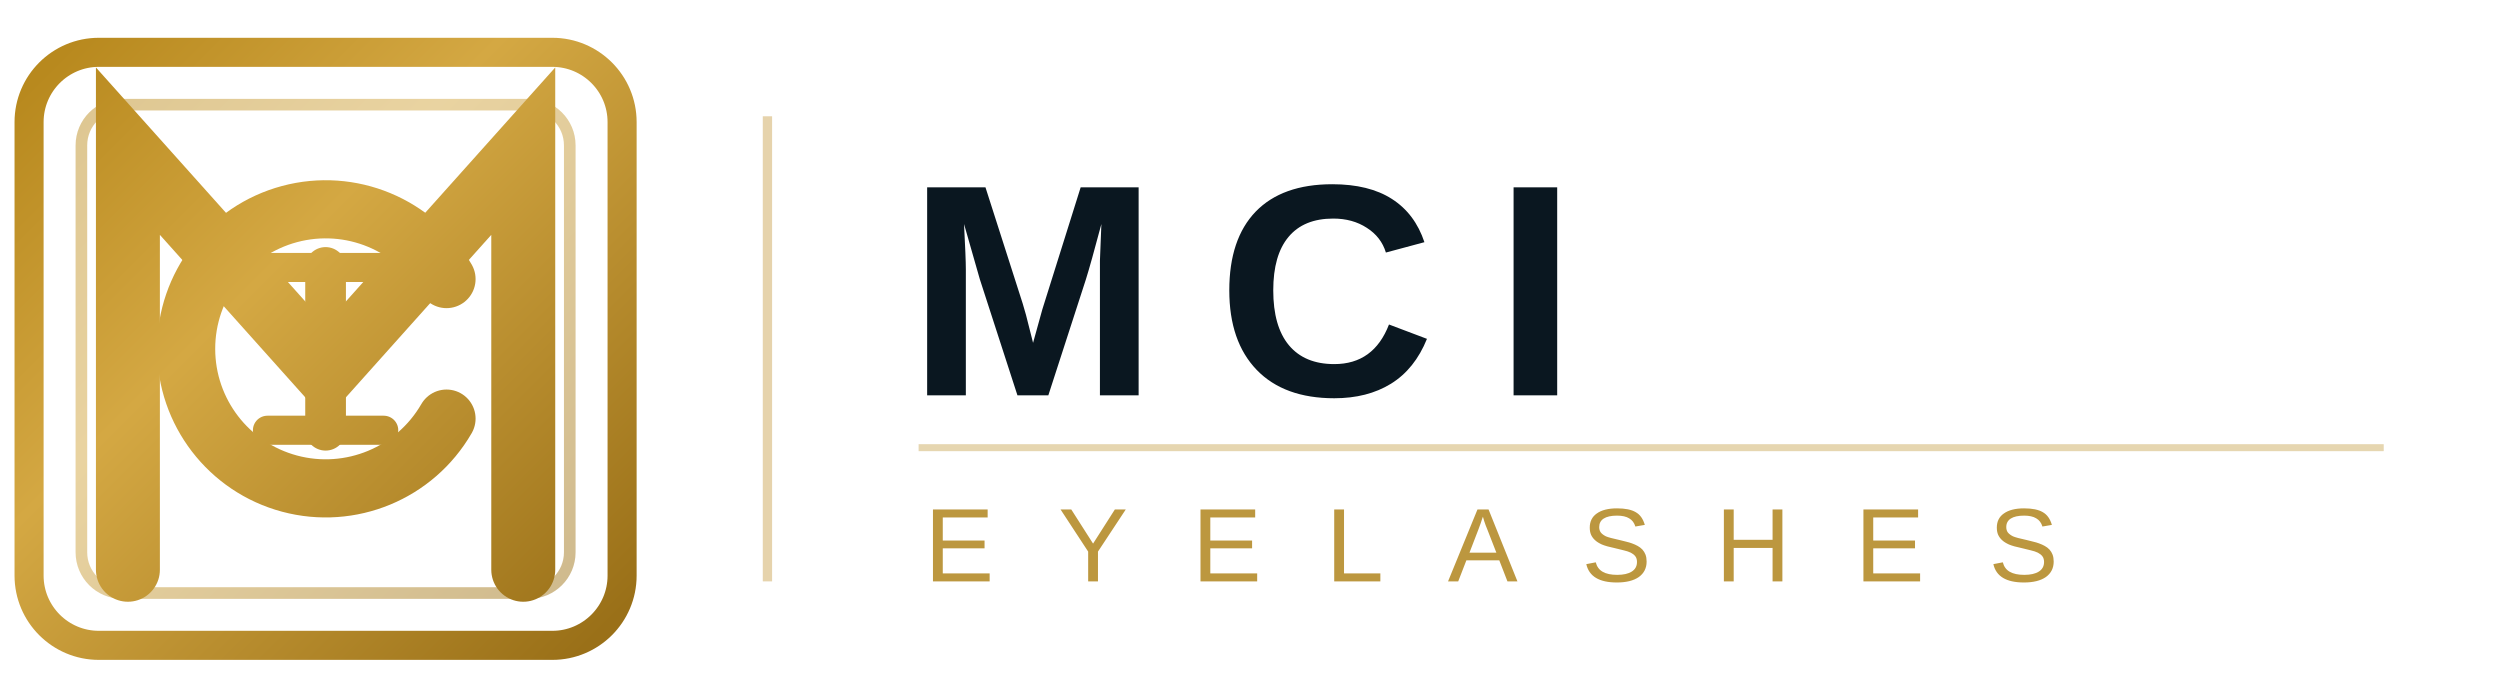
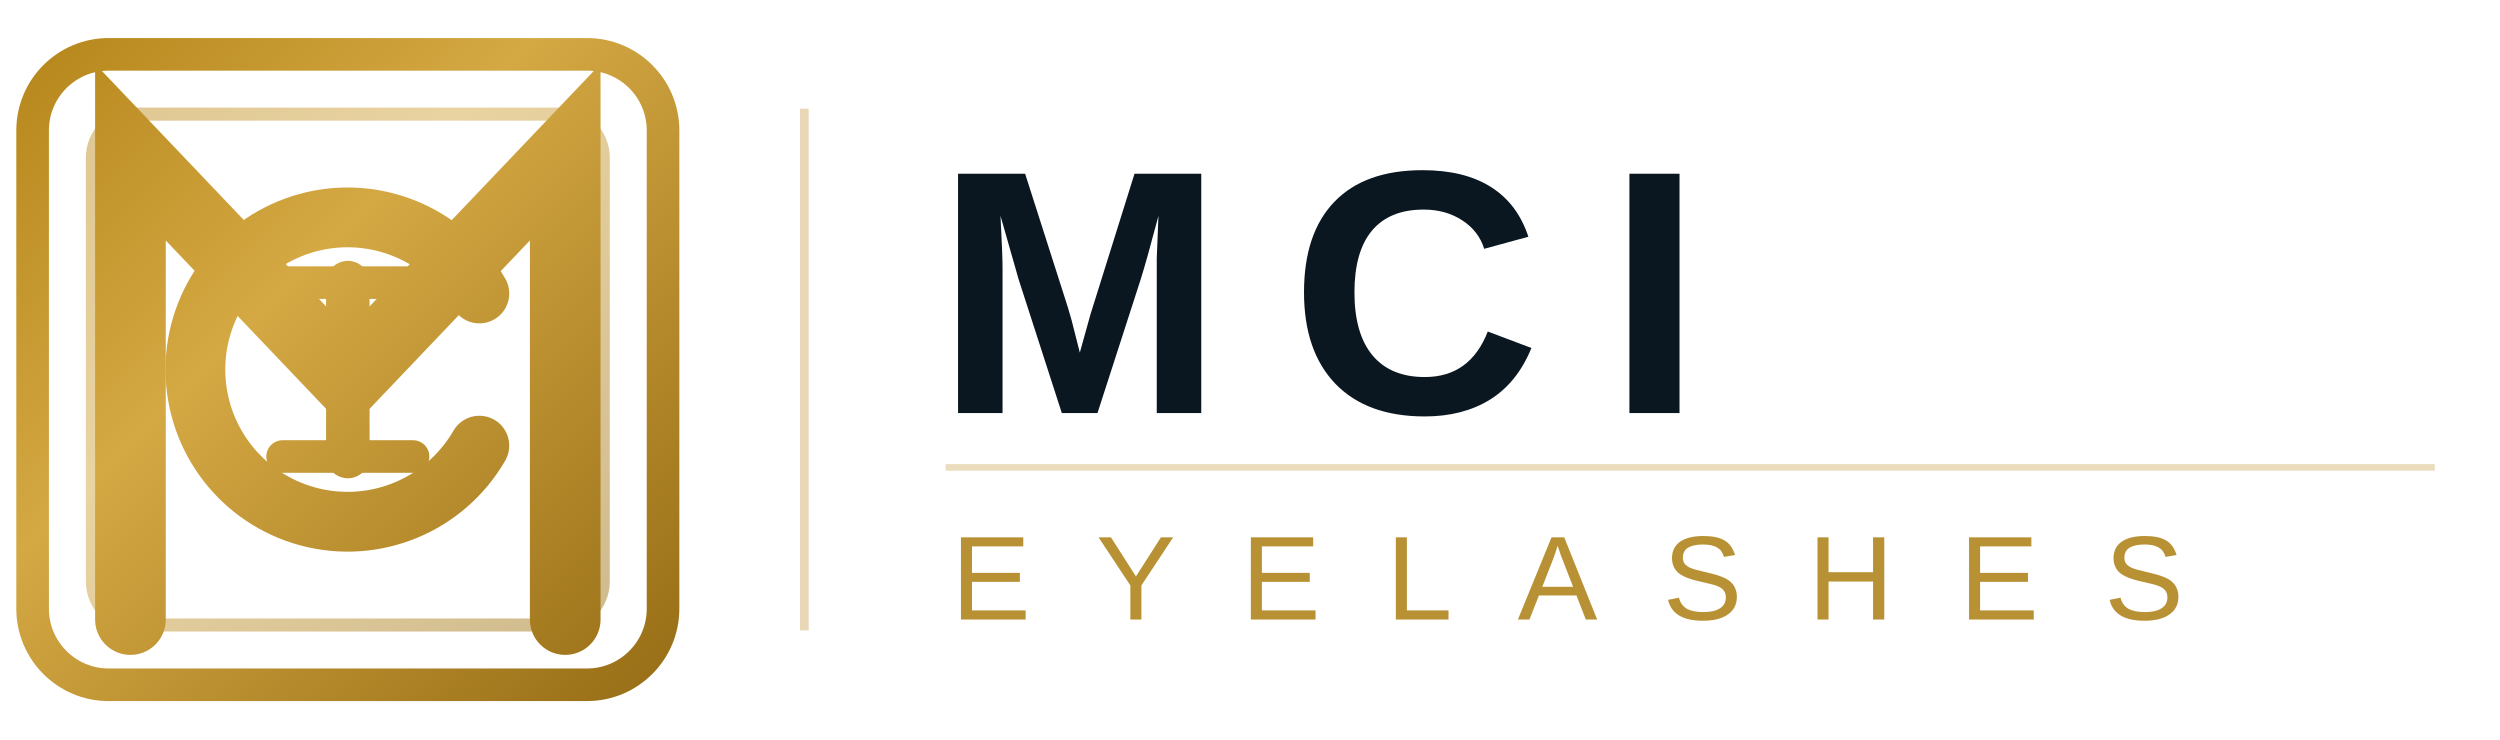
- <svg xmlns="http://www.w3.org/2000/svg" viewBox="0 0 215 60" fill="none">
+ <svg xmlns="http://www.w3.org/2000/svg" viewBox="0 0 230 68" fill="none">
  <defs>
-     <linearGradient id="gm" x1="4" y1="4" x2="52" y2="52" gradientUnits="userSpaceOnUse">
+     <linearGradient id="gm" x1="4" y1="4" x2="60" y2="60" gradientUnits="userSpaceOnUse">
      <stop offset="0%" stop-color="#B8891E" />
      <stop offset="38%" stop-color="#D4A843" />
      <stop offset="100%" stop-color="#9A7018" />
    </linearGradient>
  </defs>
  <g transform="translate(0,2)">
-     <rect x="2.5" y="2.5" width="51" height="51" rx="6" stroke="url(#gm)" stroke-width="2.5" fill="none" />
-     <rect x="7" y="7" width="42" height="42" rx="3.5" stroke="url(#gm)" stroke-width="1" fill="none" opacity="0.5" />
-     <polyline points="11,47 11,11 28,30 45,11 45,47" stroke="url(#gm)" stroke-width="5.5" fill="none" stroke-linecap="round" stroke-linejoin="miter" stroke-miterlimit="12" />
-     <path d="M 38.4 22 A 12 12 0 1 0 38.4 34" stroke="url(#gm)" stroke-width="5" fill="none" stroke-linecap="round" />
-     <line x1="28" y1="21" x2="28" y2="35" stroke="url(#gm)" stroke-width="3.5" stroke-linecap="round" />
-     <line x1="23" y1="21" x2="33" y2="21" stroke="url(#gm)" stroke-width="2.5" stroke-linecap="round" />
-     <line x1="23" y1="35" x2="33" y2="35" stroke="url(#gm)" stroke-width="2.5" stroke-linecap="round" />
+     <rect x="3" y="3" width="58" height="58" rx="7" stroke="url(#gm)" stroke-width="3" fill="none" />
+     <rect x="8.5" y="8.5" width="47" height="47" rx="4" stroke="url(#gm)" stroke-width="1.2" fill="none" opacity="0.5" />
+     <polyline points="12,55 12,12 32,33 52,12 52,55" stroke="url(#gm)" stroke-width="6.5" fill="none" stroke-linecap="round" stroke-linejoin="miter" stroke-miterlimit="12" />
+     <path d="M 44.1 25 A 14 14 0 1 0 44.1 39" stroke="url(#gm)" stroke-width="5.5" fill="none" stroke-linecap="round" />
+     <line x1="32" y1="24" x2="32" y2="40" stroke="url(#gm)" stroke-width="4" stroke-linecap="round" />
+     <line x1="26" y1="24" x2="38" y2="24" stroke="url(#gm)" stroke-width="3" stroke-linecap="round" />
+     <line x1="26" y1="40" x2="38" y2="40" stroke="url(#gm)" stroke-width="3" stroke-linecap="round" />
  </g>
-   <line x1="66" y1="10" x2="66" y2="50" stroke="#C09030" stroke-width="0.8" opacity="0.4" />
-   <text x="78" y="34" font-family="Montserrat, 'Helvetica Neue', Arial, sans-serif" font-size="26" font-weight="800" letter-spacing="5" fill="#0a1720">MCI</text>
-   <line x1="79" y1="38.5" x2="205" y2="38.5" stroke="#B8891E" stroke-width="0.6" opacity="0.35" />
-   <text x="79.5" y="50" font-family="Montserrat, 'Helvetica Neue', Arial, sans-serif" font-size="9" font-weight="300" letter-spacing="5.5" fill="rgba(176,133,30,0.85)">EYELASHES</text>
+   <line x1="74" y1="10" x2="74" y2="58" stroke="#C09030" stroke-width="0.8" opacity="0.35" />
+   <text x="86" y="38" font-family="Montserrat, 'Helvetica Neue', Arial, sans-serif" font-size="32" font-weight="900" letter-spacing="6" fill="#0a1720">MCI</text>
+   <line x1="87" y1="43" x2="224" y2="43" stroke="#B8891E" stroke-width="0.6" opacity="0.3" />
+   <text x="87.5" y="57" font-family="Montserrat, 'Helvetica Neue', Arial, sans-serif" font-size="11" font-weight="400" letter-spacing="6" fill="rgba(176,133,30,0.9)">EYELASHES</text>
</svg>
